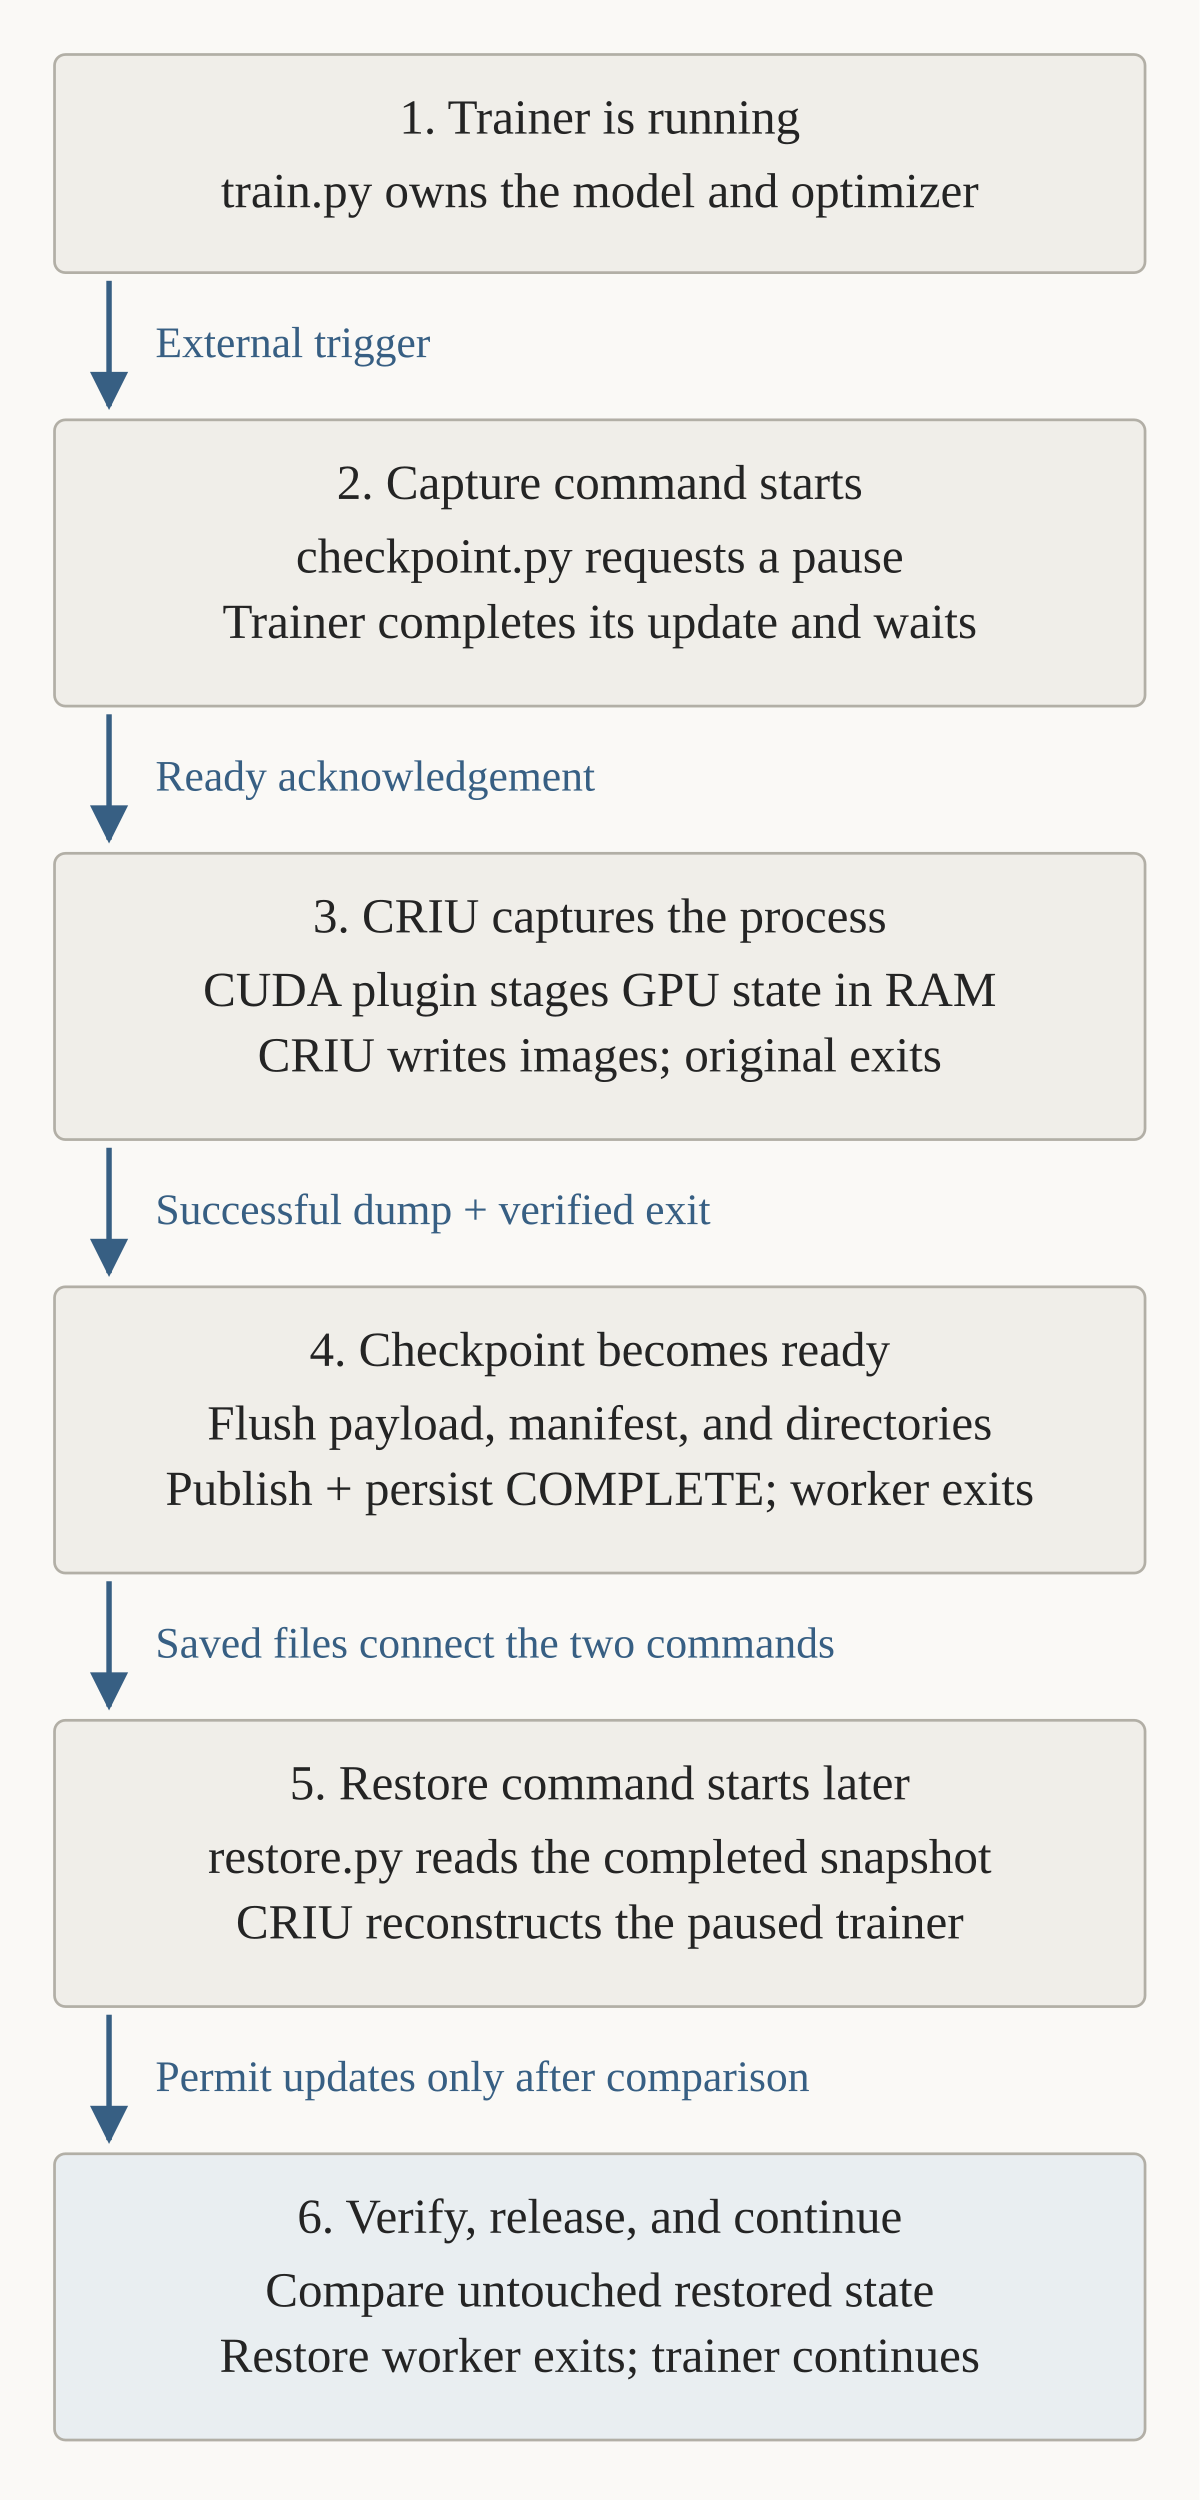
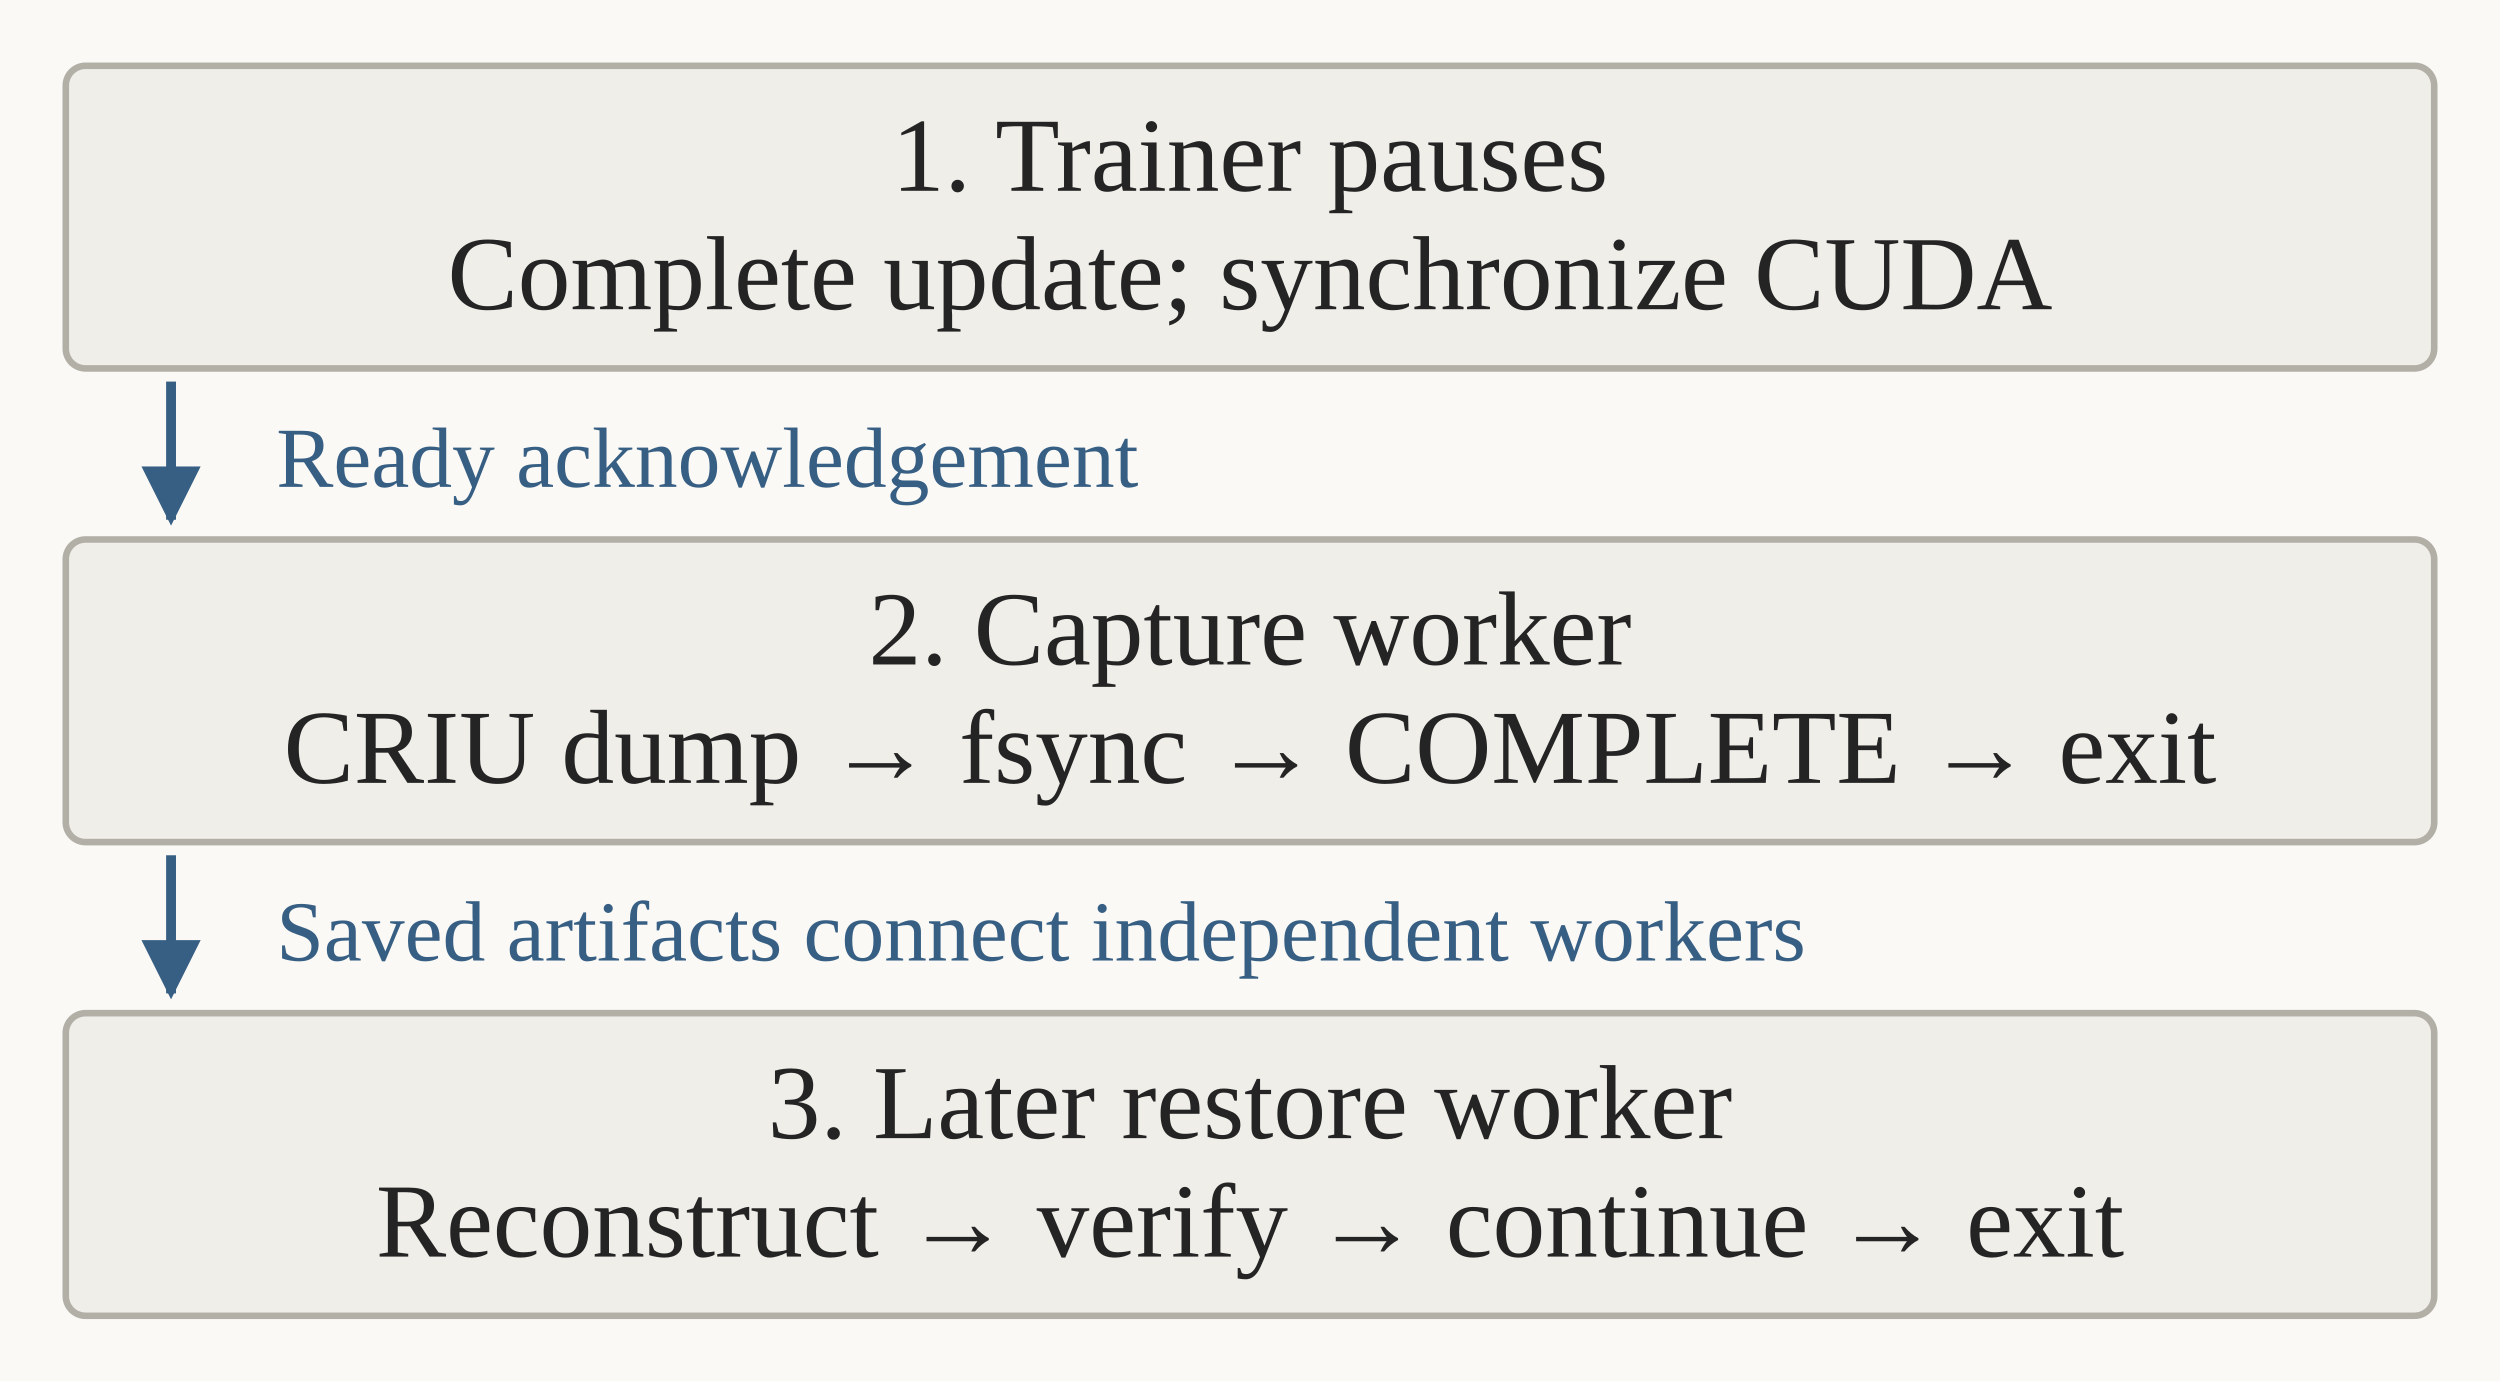
- <svg xmlns="http://www.w3.org/2000/svg" viewBox="0 0 440 917" role="img" aria-labelledby="title desc">
+ <svg xmlns="http://www.w3.org/2000/svg" width="380" height="210" viewBox="0 0 380 210" role="img" aria-labelledby="title desc">
  <defs>
-     <marker id="arrow" viewBox="0 0 10 10" refX="9" refY="5" markerWidth="7" markerHeight="7" orient="auto">
-       <path d="M0 0 L10 5 L0 10 z" fill="#375f83" />
+     <marker id="arrow" viewBox="0 0 10 10" refX="9" refY="5" markerWidth="6" markerHeight="6" orient="auto">
+       <path d="M0 0L10 5L0 10z" fill="#375f83" />
    </marker>
  </defs>
-   <style>text { font-family: Georgia, "Times New Roman", serif; fill: #242424; font-size: 18px; } .label { font-size: 16px; fill: #375f83; }</style>
-   <rect width="440" height="917" fill="#faf9f6" />
-   <rect x="20" y="20" width="400" height="80" rx="4" fill="#f0eee9" stroke="#b2afa6" />
-   <text x="220" y="49" text-anchor="middle">1. Trainer is running</text>
-   <text x="220" y="76" text-anchor="middle">train.py owns the model and optimizer</text>
-   <path d="M40 103 V149" fill="none" stroke="#375f83" stroke-width="2" marker-end="url(#arrow)" />
-   <text class="label" x="57" y="131">External trigger</text>
-   <rect x="20" y="154" width="400" height="105" rx="4" fill="#f0eee9" stroke="#b2afa6" />
-   <text x="220" y="183" text-anchor="middle">2. Capture command starts</text>
-   <text x="220" y="210" text-anchor="middle">checkpoint.py requests a pause</text>
-   <text x="220" y="234" text-anchor="middle">Trainer completes its update and waits</text>
-   <path d="M40 262 V308" fill="none" stroke="#375f83" stroke-width="2" marker-end="url(#arrow)" />
-   <text class="label" x="57" y="290">Ready acknowledgement</text>
-   <rect x="20" y="313" width="400" height="105" rx="4" fill="#f0eee9" stroke="#b2afa6" />
-   <text x="220" y="342" text-anchor="middle">3. CRIU captures the process</text>
-   <text x="220" y="369" text-anchor="middle">CUDA plugin stages GPU state in RAM</text>
-   <text x="220" y="393" text-anchor="middle">CRIU writes images; original exits</text>
-   <path d="M40 421 V467" fill="none" stroke="#375f83" stroke-width="2" marker-end="url(#arrow)" />
-   <text class="label" x="57" y="449">Successful dump + verified exit</text>
-   <rect x="20" y="472" width="400" height="105" rx="4" fill="#f0eee9" stroke="#b2afa6" />
-   <text x="220" y="501" text-anchor="middle">4. Checkpoint becomes ready</text>
-   <text x="220" y="528" text-anchor="middle">Flush payload, manifest, and directories</text>
-   <text x="220" y="552" text-anchor="middle">Publish + persist COMPLETE; worker exits</text>
-   <path d="M40 580 V626" fill="none" stroke="#375f83" stroke-width="2" marker-end="url(#arrow)" />
-   <text class="label" x="57" y="608">Saved files connect the two commands</text>
-   <rect x="20" y="631" width="400" height="105" rx="4" fill="#f0eee9" stroke="#b2afa6" />
-   <text x="220" y="660" text-anchor="middle">5. Restore command starts later</text>
-   <text x="220" y="687" text-anchor="middle">restore.py reads the completed snapshot</text>
-   <text x="220" y="711" text-anchor="middle">CRIU reconstructs the paused trainer</text>
-   <path d="M40 739 V785" fill="none" stroke="#375f83" stroke-width="2" marker-end="url(#arrow)" />
-   <text class="label" x="57" y="767">Permit updates only after comparison</text>
-   <rect x="20" y="790" width="400" height="105" rx="4" fill="#e9eef1" stroke="#b2afa6" />
-   <text x="220" y="819" text-anchor="middle">6. Verify, release, and continue</text>
-   <text x="220" y="846" text-anchor="middle">Compare untouched restored state</text>
-   <text x="220" y="870" text-anchor="middle">Restore worker exits; trainer continues</text>
+   <style>text{font-family:Georgia,"Times New Roman",serif;font-size:16px;fill:#242424}.label{font-size:13px;fill:#375f83}</style>
+   <rect width="380" height="210" fill="#faf9f6" />
+   <rect x="10" y="10" width="360" height="46" rx="3" fill="#f0eee9" stroke="#b2afa6" />
+   <text x="190" y="29" text-anchor="middle">1. Trainer pauses</text>
+   <text x="190" y="47" text-anchor="middle">Complete update; synchronize CUDA</text>
+   <path d="M26 58V79" stroke="#375f83" stroke-width="1.5" marker-end="url(#arrow)" />
+   <text class="label" x="42" y="74">Ready acknowledgement</text>
+   <rect x="10" y="82" width="360" height="46" rx="3" fill="#f0eee9" stroke="#b2afa6" />
+   <text x="190" y="101" text-anchor="middle">2. Capture worker</text>
+   <text x="190" y="119" text-anchor="middle">CRIU dump → fsync → COMPLETE → exit</text>
+   <path d="M26 130V151" stroke="#375f83" stroke-width="1.5" marker-end="url(#arrow)" />
+   <text class="label" x="42" y="146">Saved artifacts connect independent workers</text>
+   <rect x="10" y="154" width="360" height="46" rx="3" fill="#f0eee9" stroke="#b2afa6" />
+   <text x="190" y="173" text-anchor="middle">3. Later restore worker</text>
+   <text x="190" y="191" text-anchor="middle">Reconstruct → verify → continue → exit</text>
</svg>
